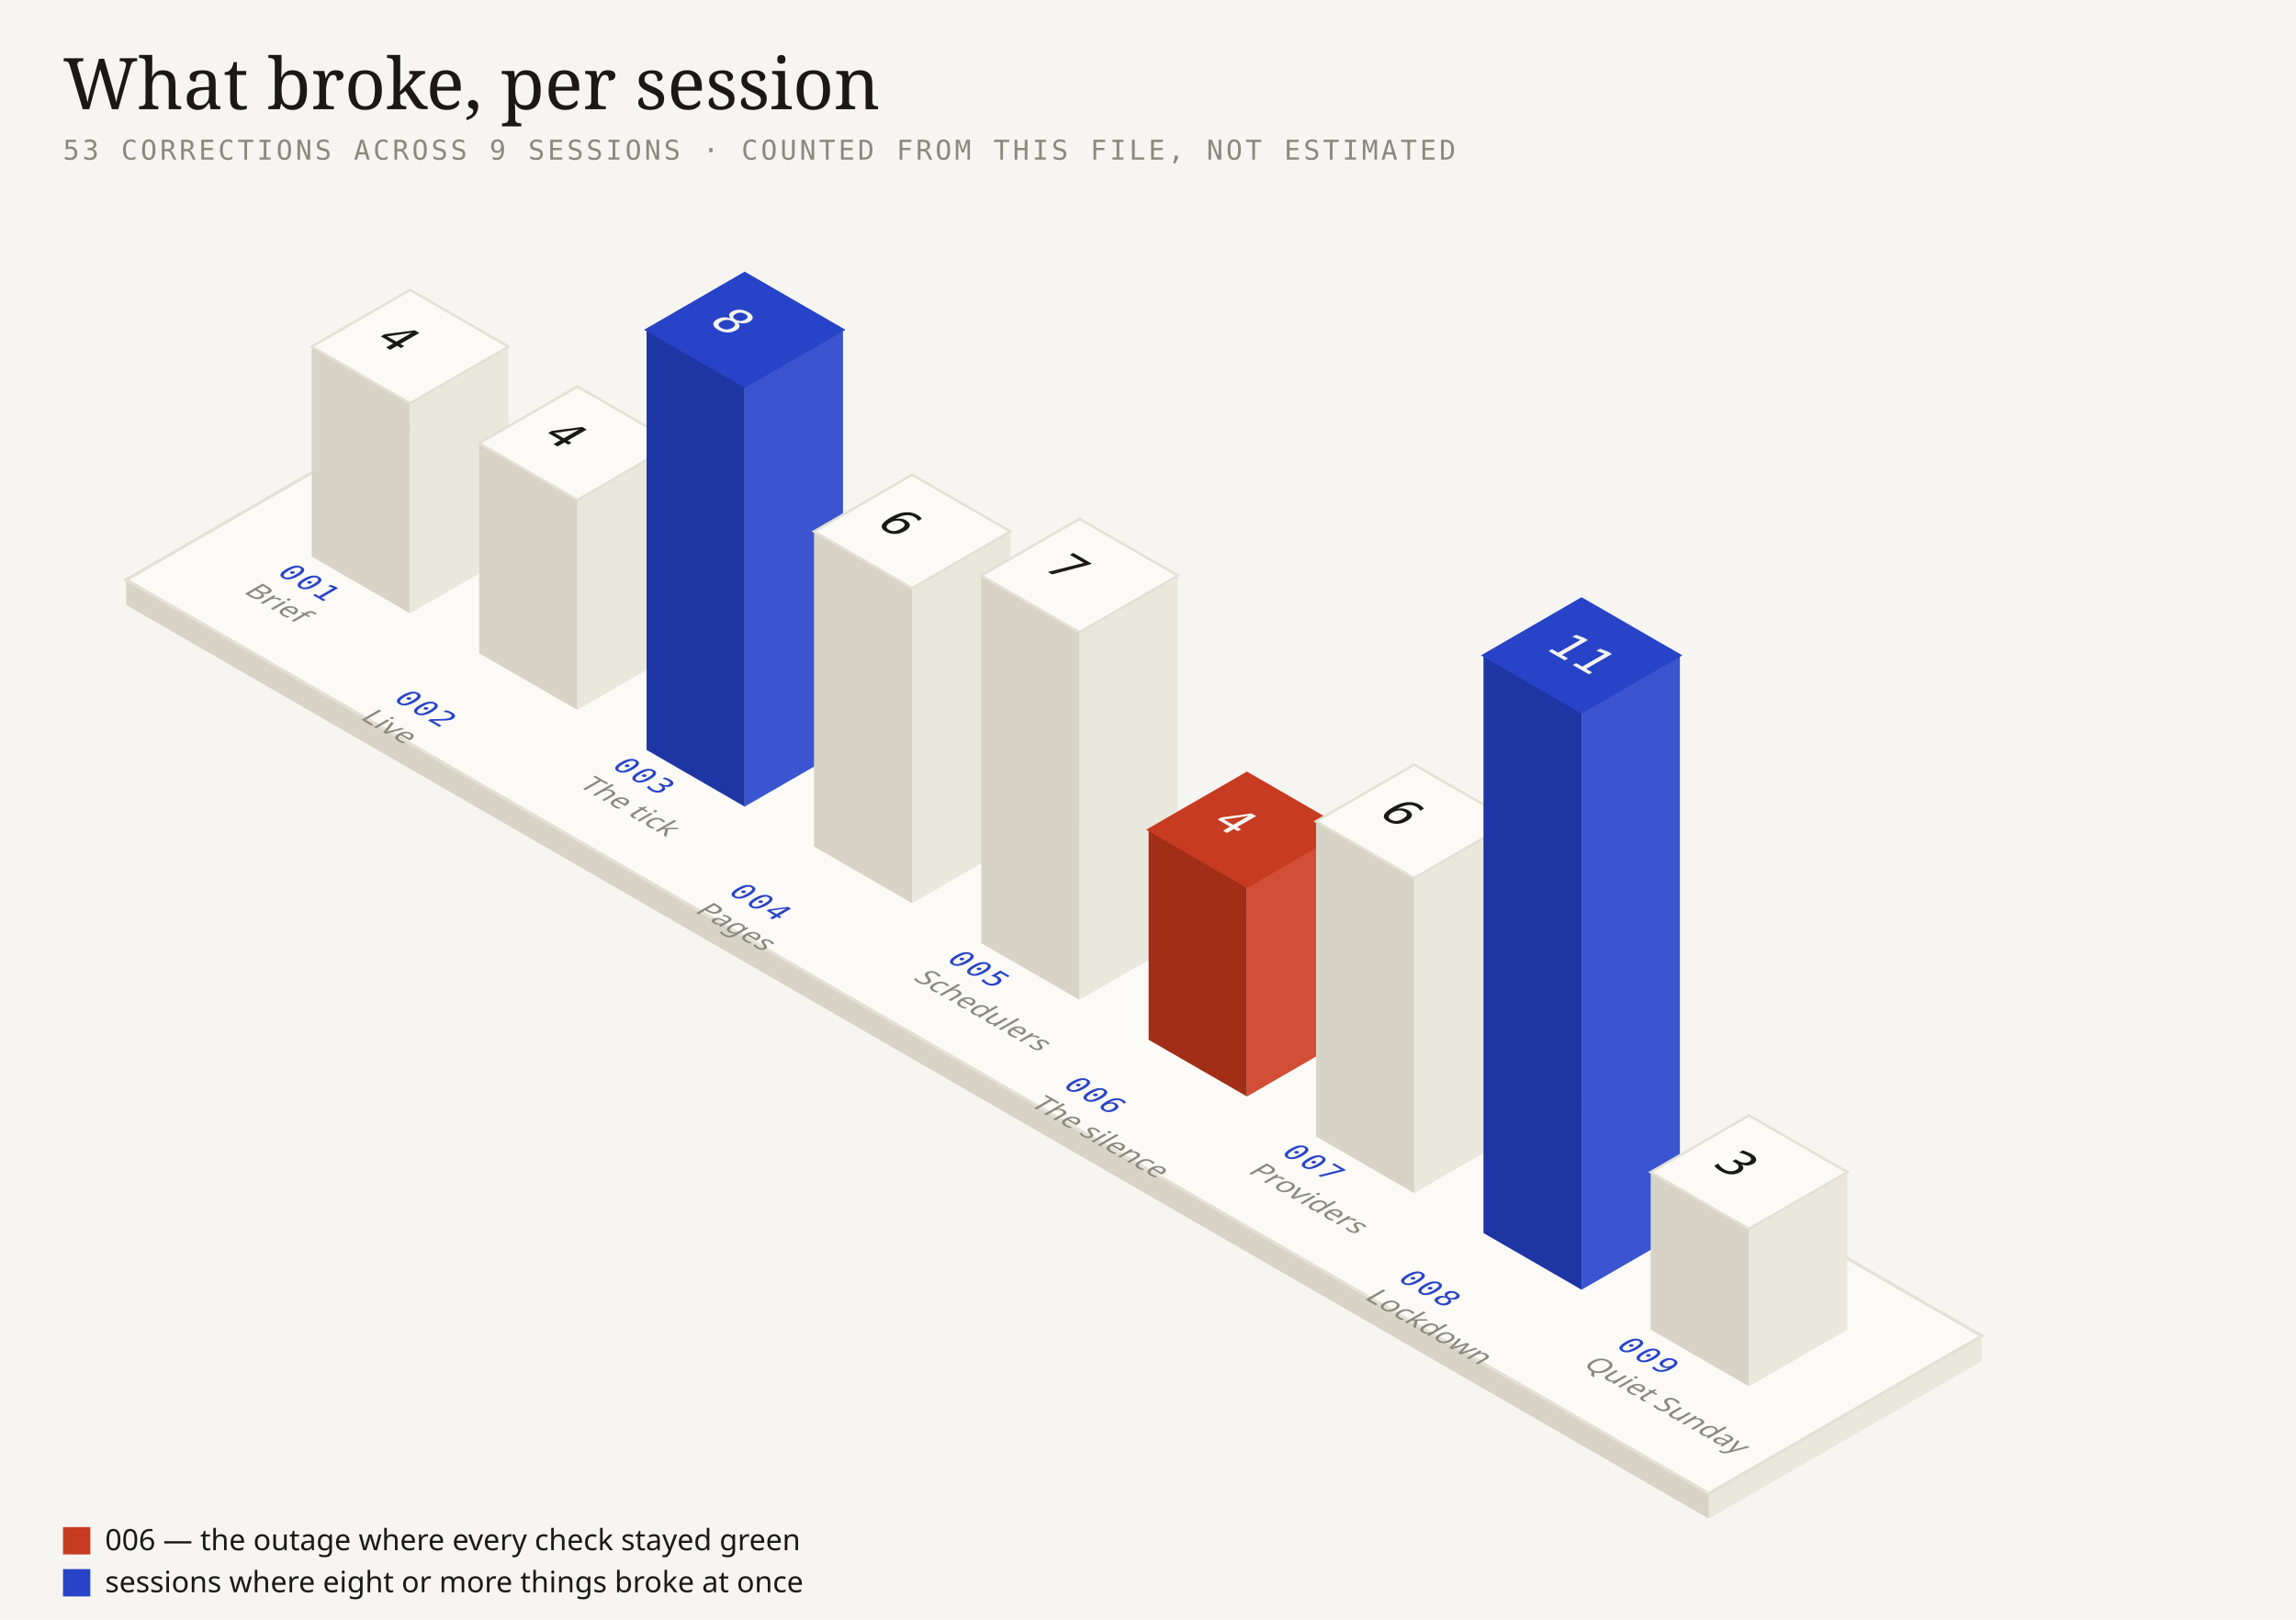
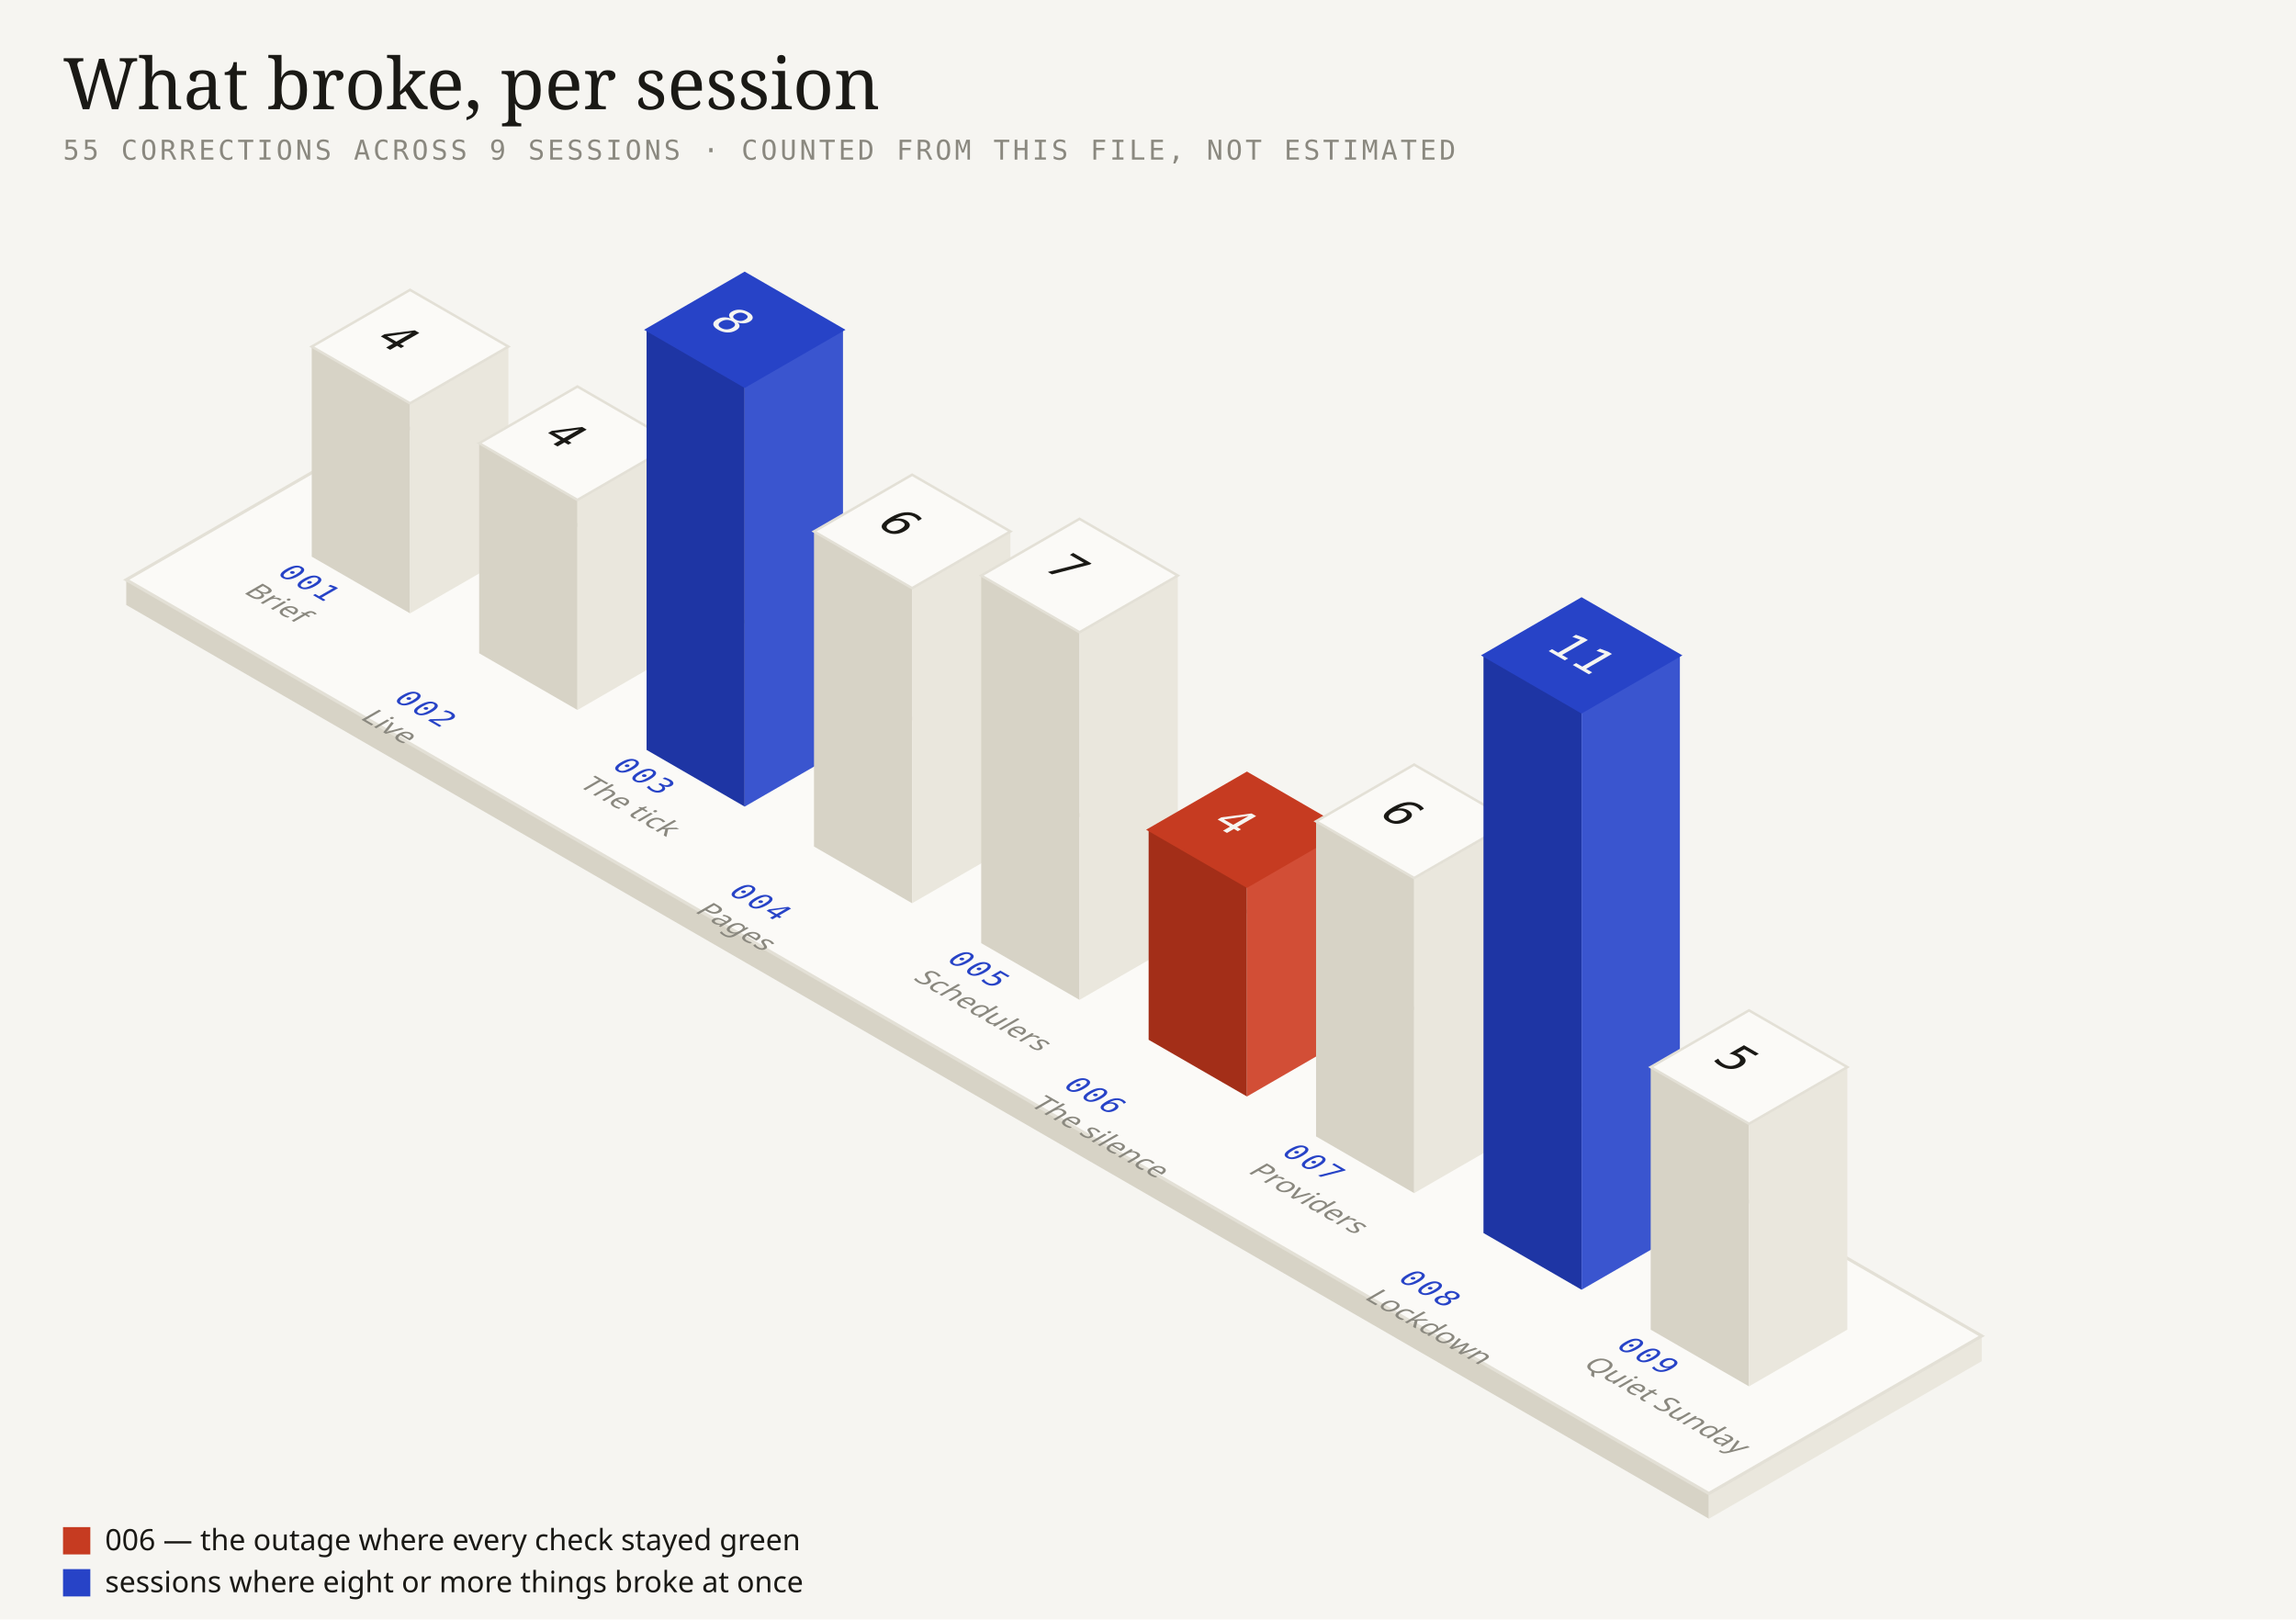
<svg xmlns="http://www.w3.org/2000/svg" viewBox="-190 -201 1093 771" width="1093" height="771" font-family="ui-sans-serif,system-ui">
  <rect x="-190" y="-201" width="1093" height="771" fill="#F6F5F1" />
  <text x="-160" y="-149" font-family="ui-serif,Georgia,serif" font-size="34" fill="#1A1915">What broke, per session</text>
-   <text x="-160" y="-125" font-family="ui-monospace,monospace" font-size="13" letter-spacing="1.4" fill="#8A887F">53 CORRECTIONS ACROSS 9 SESSIONS · COUNTED FROM THIS FILE, NOT ESTIMATED</text>
+   <text x="-160" y="-125" font-family="ui-monospace,monospace" font-size="13" letter-spacing="1.4" fill="#8A887F">55 CORRECTIONS ACROSS 9 SESSIONS · COUNTED FROM THIS FILE, NOT ESTIMATED</text>
  <polygon points="-129.9,75.0 623.5,510.0 623.5,522.0 -129.9,87.0" fill="#D7D3C6" />
  <polygon points="753.4,435.0 623.5,510.0 623.5,522.0 753.4,447.0" fill="#EAE7DD" />
  <polygon points="0.0,0.0 753.4,435.0 623.5,510.0 -129.9,75.0" fill="#FBFAF7" stroke="#E3E0D6" stroke-width="1.5" />
  <polygon points="-41.6,-36.0 5.2,-9.0 5.2,91.0 -41.6,64.0" fill="#D7D3C6" />
  <polygon points="52.0,-36.0 5.2,-9.0 5.2,91.0 52.0,64.0" fill="#EAE7DD" />
  <polygon points="5.2,-63.0 52.0,-36.0 5.2,-9.0 -41.6,-36.0" fill="#FBFAF7" stroke="#E3E0D6" stroke-width="1.2" />
  <g transform="matrix(0.8660254,0.5,-0.8660254,0.5,-12.99,-39.50)">
    <text font-family="ui-monospace,monospace" font-size="22" fill="#1A1915">4</text>
  </g>
  <g transform="matrix(0.8660254,0.5,-0.8660254,0.5,-58.89,72.00)">
    <text font-family="ui-monospace,monospace" font-size="14" letter-spacing="1" fill="#2743C7">001</text>
    <text y="18" font-family="ui-sans-serif,system-ui" font-size="13.5" fill="#8A887F">Brief</text>
  </g>
  <polygon points="38.1,10.0 84.9,37.0 84.9,137.0 38.1,110.0" fill="#D7D3C6" />
  <polygon points="131.6,10.0 84.9,37.0 84.9,137.0 131.6,110.0" fill="#EAE7DD" />
  <polygon points="84.9,-17.0 131.6,10.0 84.9,37.0 38.1,10.0" fill="#FBFAF7" stroke="#E3E0D6" stroke-width="1.2" />
  <g transform="matrix(0.8660254,0.5,-0.8660254,0.5,66.68,6.50)">
    <text font-family="ui-monospace,monospace" font-size="22" fill="#1A1915">4</text>
  </g>
  <g transform="matrix(0.8660254,0.5,-0.8660254,0.5,-3.46,132.00)">
    <text font-family="ui-monospace,monospace" font-size="14" letter-spacing="1" fill="#2743C7">002</text>
    <text y="18" font-family="ui-sans-serif,system-ui" font-size="13.5" fill="#8A887F">Live</text>
  </g>
  <polygon points="117.8,-44.0 164.5,-17.0 164.5,183.0 117.8,156.0" fill="#1E35A4" />
  <polygon points="211.3,-44.0 164.5,-17.0 164.5,183.0 211.3,156.0" fill="#3A55CF" />
  <polygon points="164.5,-71.0 211.3,-44.0 164.5,-17.0 117.8,-44.0" fill="#2743C7" stroke="#2743C7" stroke-width="1.2" />
  <g transform="matrix(0.8660254,0.5,-0.8660254,0.5,146.36,-47.50)">
    <text font-family="ui-monospace,monospace" font-size="22" fill="#F6F5F1">8</text>
  </g>
  <g transform="matrix(0.8660254,0.5,-0.8660254,0.5,100.46,164.00)">
    <text font-family="ui-monospace,monospace" font-size="14" letter-spacing="1" fill="#2743C7">003</text>
    <text y="18" font-family="ui-sans-serif,system-ui" font-size="13.5" fill="#8A887F">The tick</text>
  </g>
  <polygon points="197.5,52.0 244.2,79.0 244.2,229.0 197.5,202.0" fill="#D7D3C6" />
  <polygon points="291.0,52.0 244.2,79.0 244.2,229.0 291.0,202.0" fill="#EAE7DD" />
  <polygon points="244.2,25.0 291.0,52.0 244.2,79.0 197.5,52.0" fill="#FBFAF7" stroke="#E3E0D6" stroke-width="1.2" />
  <g transform="matrix(0.8660254,0.5,-0.8660254,0.5,226.03,48.50)">
    <text font-family="ui-monospace,monospace" font-size="22" fill="#1A1915">6</text>
  </g>
  <g transform="matrix(0.8660254,0.5,-0.8660254,0.5,155.88,224.00)">
    <text font-family="ui-monospace,monospace" font-size="14" letter-spacing="1" fill="#2743C7">004</text>
    <text y="18" font-family="ui-sans-serif,system-ui" font-size="13.5" fill="#8A887F">Pages</text>
  </g>
  <polygon points="277.1,73.0 323.9,100.0 323.9,275.0 277.1,248.0" fill="#D7D3C6" />
  <polygon points="370.7,73.0 323.9,100.0 323.9,275.0 370.7,248.0" fill="#EAE7DD" />
  <polygon points="323.9,46.0 370.7,73.0 323.9,100.0 277.1,73.0" fill="#FBFAF7" stroke="#E3E0D6" stroke-width="1.2" />
  <g transform="matrix(0.8660254,0.5,-0.8660254,0.5,305.71,69.50)">
    <text font-family="ui-monospace,monospace" font-size="22" fill="#1A1915">7</text>
  </g>
  <g transform="matrix(0.8660254,0.5,-0.8660254,0.5,259.81,256.00)">
    <text font-family="ui-monospace,monospace" font-size="14" letter-spacing="1" fill="#2743C7">005</text>
    <text y="18" font-family="ui-sans-serif,system-ui" font-size="13.5" fill="#8A887F">Schedulers</text>
  </g>
  <polygon points="356.8,194.0 403.6,221.0 403.6,321.0 356.8,294.0" fill="#A32E18" />
  <polygon points="450.3,194.0 403.6,221.0 403.6,321.0 450.3,294.0" fill="#D24E36" />
  <polygon points="403.6,167.0 450.3,194.0 403.6,221.0 356.8,194.0" fill="#C63B21" stroke="#C63B21" stroke-width="1.2" />
  <g transform="matrix(0.8660254,0.5,-0.8660254,0.5,385.38,190.50)">
    <text font-family="ui-monospace,monospace" font-size="22" fill="#F6F5F1">4</text>
  </g>
  <g transform="matrix(0.8660254,0.5,-0.8660254,0.5,315.23,316.00)">
    <text font-family="ui-monospace,monospace" font-size="14" letter-spacing="1" fill="#2743C7">006</text>
    <text y="18" font-family="ui-sans-serif,system-ui" font-size="13.5" fill="#8A887F">The silence</text>
  </g>
  <polygon points="436.5,190.0 483.2,217.0 483.2,367.0 436.5,340.0" fill="#D7D3C6" />
  <polygon points="530.0,190.0 483.2,217.0 483.2,367.0 530.0,340.0" fill="#EAE7DD" />
  <polygon points="483.2,163.0 530.0,190.0 483.2,217.0 436.5,190.0" fill="#FBFAF7" stroke="#E3E0D6" stroke-width="1.2" />
  <g transform="matrix(0.8660254,0.5,-0.8660254,0.5,465.06,186.50)">
    <text font-family="ui-monospace,monospace" font-size="22" fill="#1A1915">6</text>
  </g>
  <g transform="matrix(0.8660254,0.5,-0.8660254,0.5,419.16,348.00)">
    <text font-family="ui-monospace,monospace" font-size="14" letter-spacing="1" fill="#2743C7">007</text>
    <text y="18" font-family="ui-sans-serif,system-ui" font-size="13.5" fill="#8A887F">Providers</text>
  </g>
  <polygon points="516.2,111.0 562.9,138.0 562.9,413.0 516.2,386.0" fill="#1E35A4" />
  <polygon points="609.7,111.0 562.9,138.0 562.9,413.0 609.7,386.0" fill="#3A55CF" />
  <polygon points="562.9,84.0 609.7,111.0 562.9,138.0 516.2,111.0" fill="#2743C7" stroke="#2743C7" stroke-width="1.2" />
  <g transform="matrix(0.8660254,0.5,-0.8660254,0.5,544.73,107.50)">
    <text font-family="ui-monospace,monospace" font-size="22" fill="#F6F5F1">11</text>
  </g>
  <g transform="matrix(0.8660254,0.5,-0.8660254,0.5,474.58,408.00)">
    <text font-family="ui-monospace,monospace" font-size="14" letter-spacing="1" fill="#2743C7">008</text>
    <text y="18" font-family="ui-sans-serif,system-ui" font-size="13.5" fill="#8A887F">Lockdown</text>
  </g>
-   <polygon points="595.8,357.0 642.6,384.0 642.6,459.0 595.8,432.0" fill="#D7D3C6" />
-   <polygon points="689.4,357.0 642.6,384.0 642.6,459.0 689.4,432.0" fill="#EAE7DD" />
-   <polygon points="642.6,330.0 689.4,357.0 642.6,384.0 595.8,357.0" fill="#FBFAF7" stroke="#E3E0D6" stroke-width="1.2" />
-   <g transform="matrix(0.8660254,0.5,-0.8660254,0.5,624.40,353.50)">
-     <text font-family="ui-monospace,monospace" font-size="22" fill="#1A1915">3</text>
+   <polygon points="595.8,307.0 642.6,334.0 642.6,459.0 595.8,432.0" fill="#D7D3C6" />
+   <polygon points="689.4,307.0 642.6,334.0 642.6,459.0 689.4,432.0" fill="#EAE7DD" />
+   <polygon points="642.6,280.0 689.4,307.0 642.6,334.0 595.8,307.0" fill="#FBFAF7" stroke="#E3E0D6" stroke-width="1.2" />
+   <g transform="matrix(0.8660254,0.5,-0.8660254,0.5,624.40,303.50)">
+     <text font-family="ui-monospace,monospace" font-size="22" fill="#1A1915">5</text>
  </g>
  <g transform="matrix(0.8660254,0.5,-0.8660254,0.5,578.50,440.00)">
    <text font-family="ui-monospace,monospace" font-size="14" letter-spacing="1" fill="#2743C7">009</text>
    <text y="18" font-family="ui-sans-serif,system-ui" font-size="13.5" fill="#8A887F">Quiet Sunday</text>
  </g>
  <g transform="translate(-160, 526)">
    <rect width="13" height="13" fill="#C63B21" />
    <text x="20" y="11" font-family="ui-sans-serif,system-ui" font-size="14" fill="#1A1915">006 — the outage where every check stayed green</text>
    <rect y="20" width="13" height="13" fill="#2743C7" />
    <text x="20" y="31" font-family="ui-sans-serif,system-ui" font-size="14" fill="#1A1915">sessions where eight or more things broke at once</text>
  </g>
</svg>
